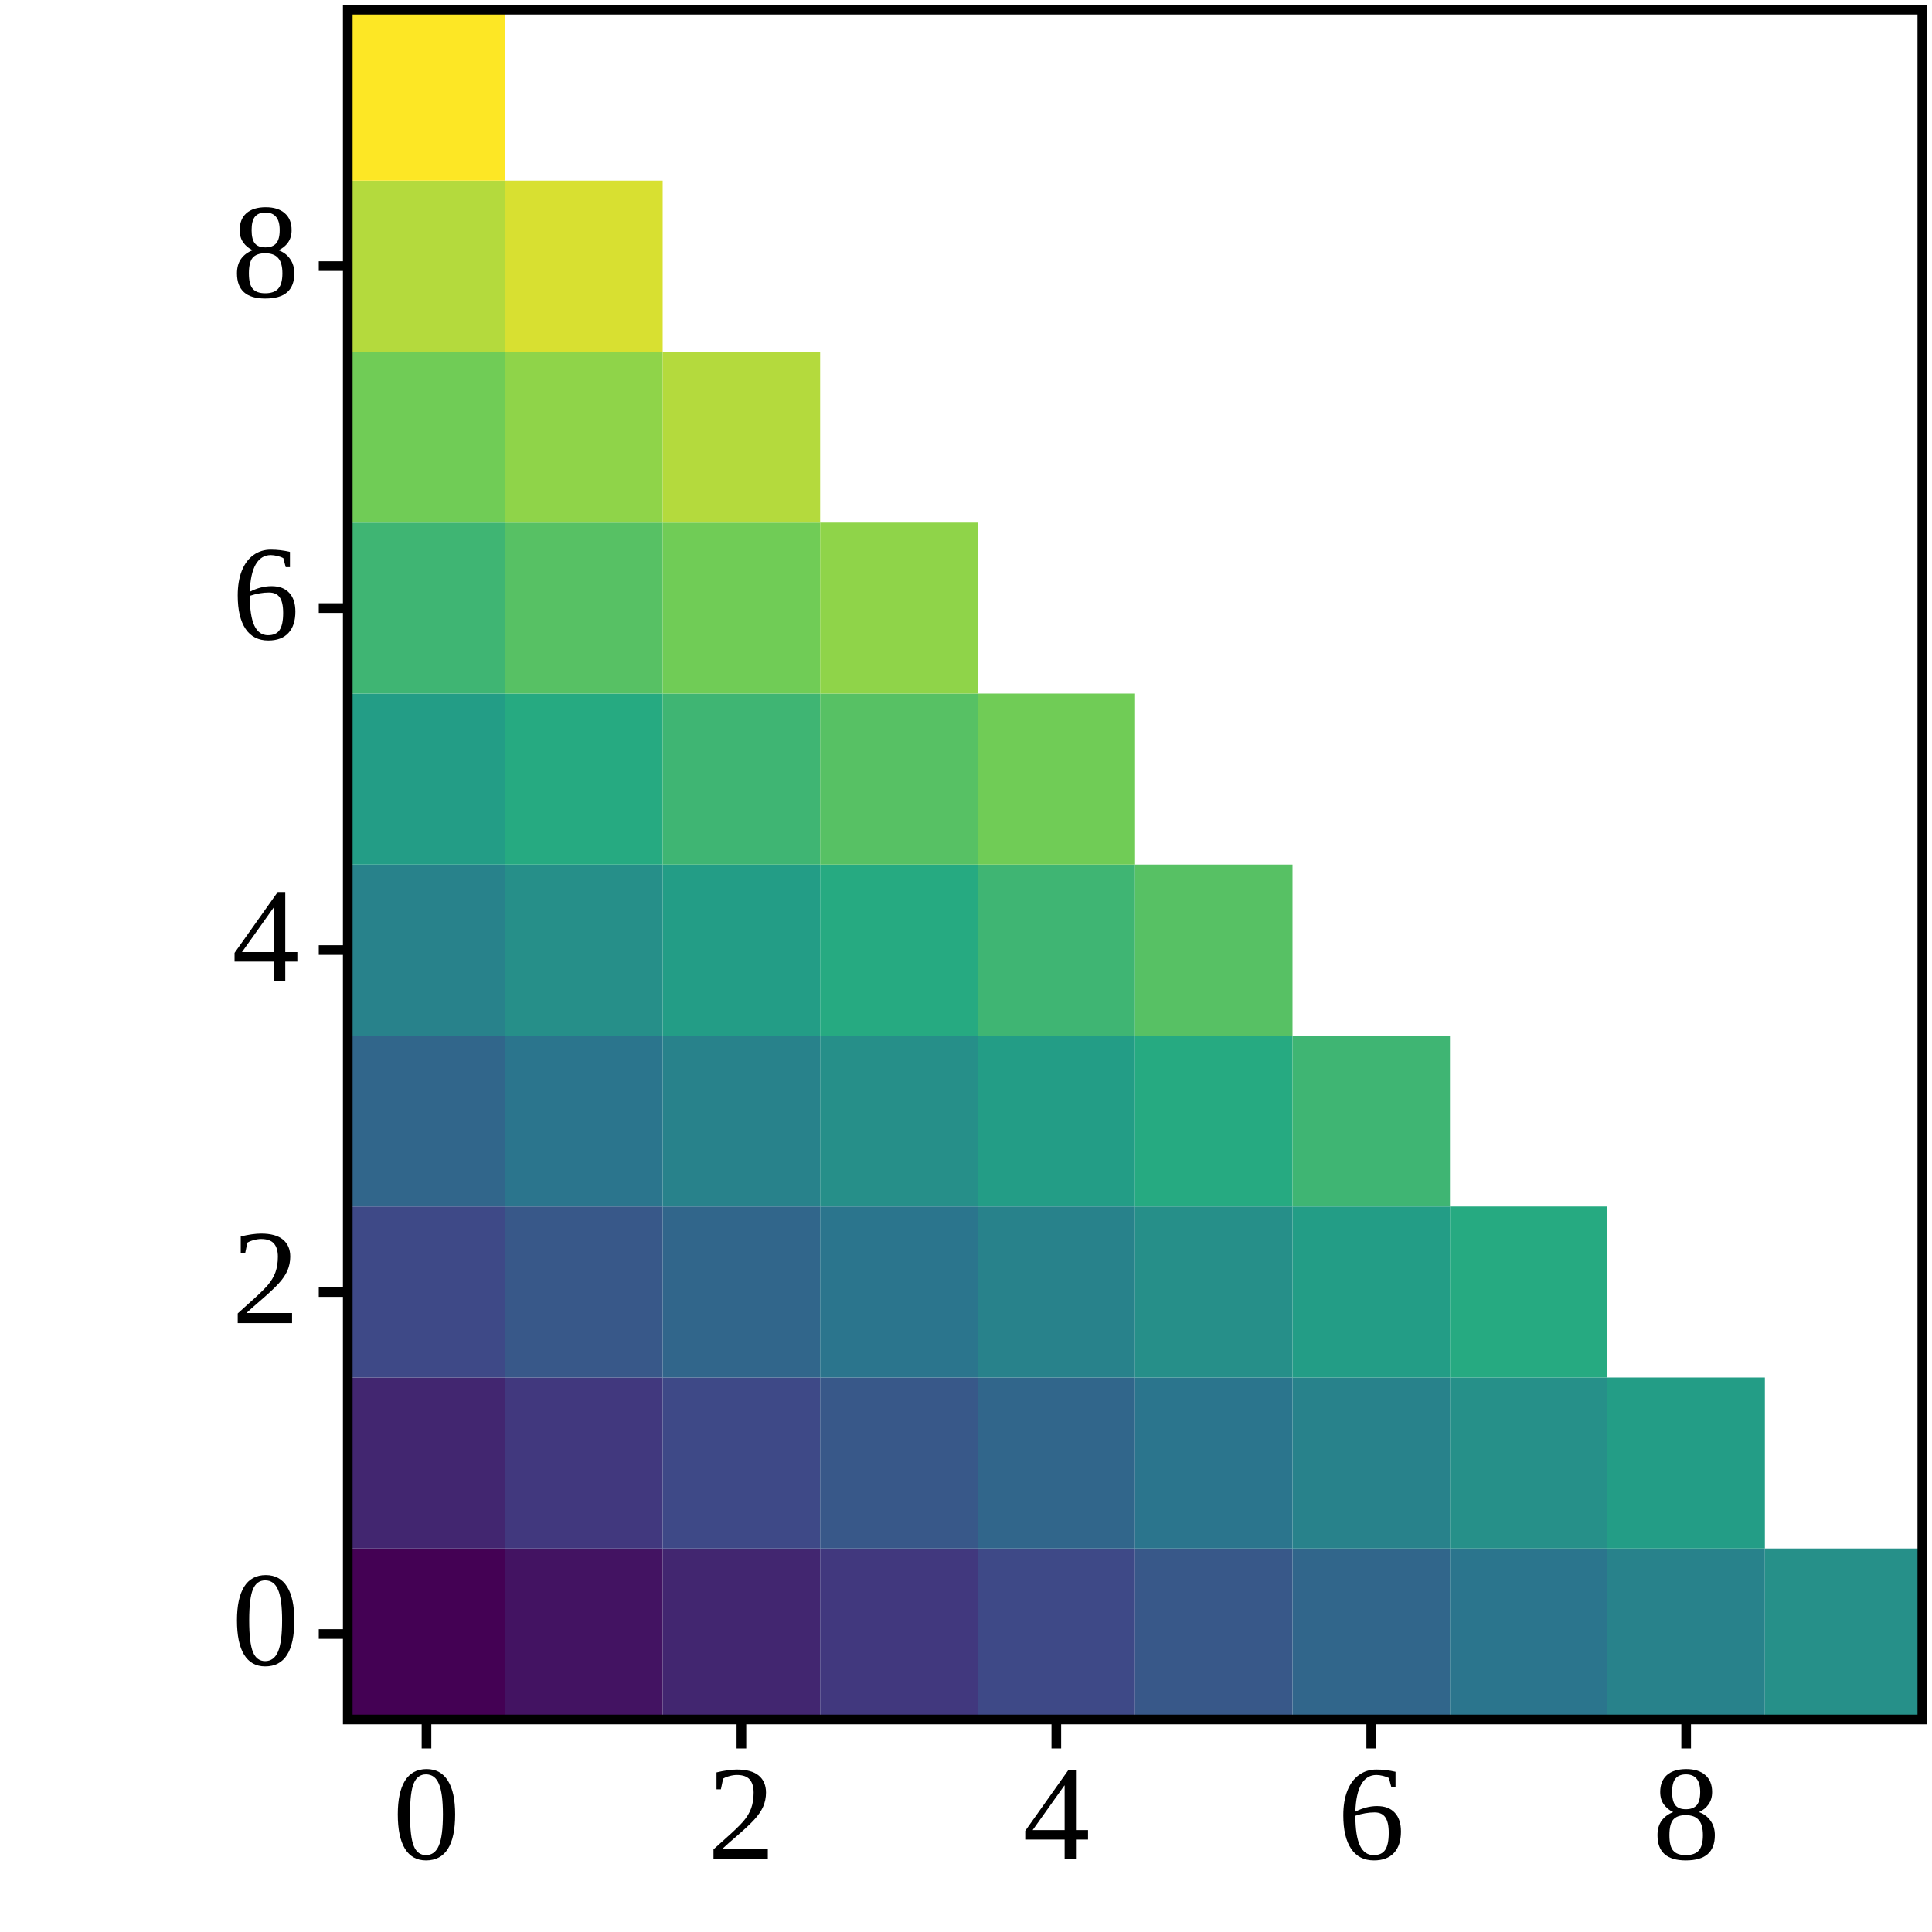
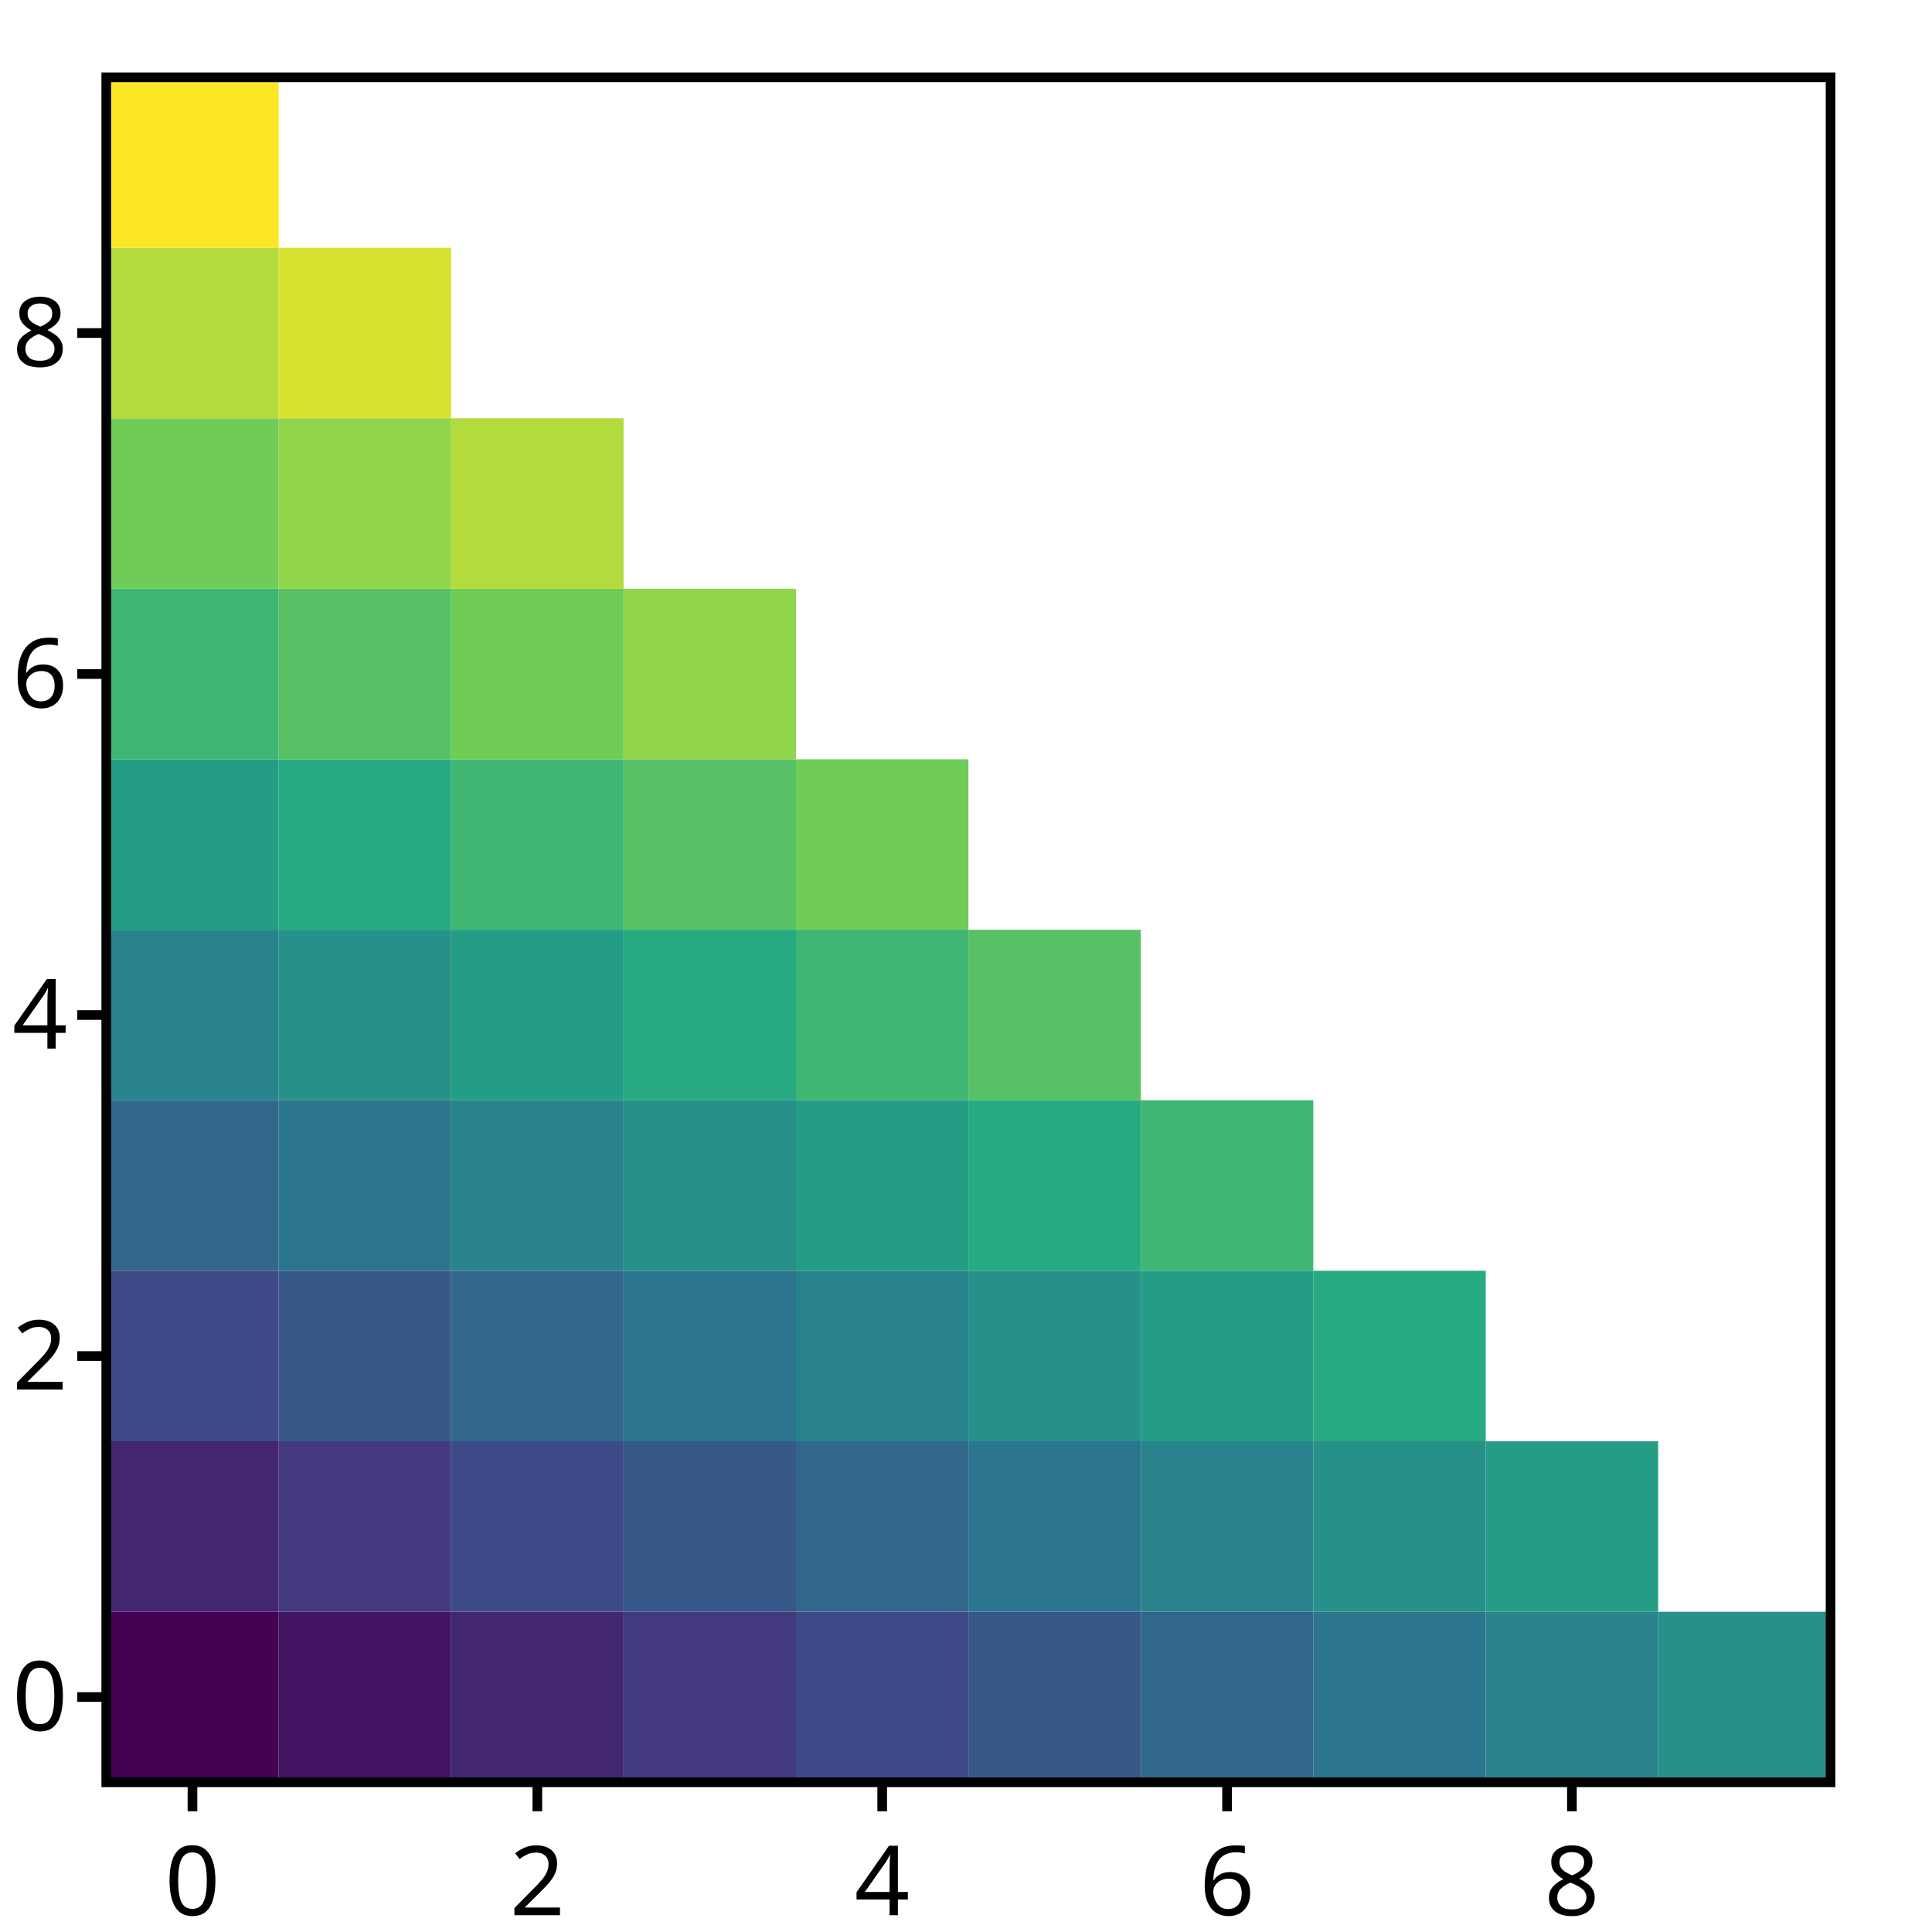
- <svg xmlns="http://www.w3.org/2000/svg" viewBox="0 0 200 200" height="100%" width="100%" id="id0000000060">
-   <g id="id0000000061">
-     <clipPath id="id0000000061clipper">
-       <polygon points="36,1 36,178 199,178 199,1 " id="id0000000065" class="rectangle" />
-     </clipPath>
-     <g clip-path="url(#id0000000061clipper)" id="id0000000063">
-       <g stroke-width="0" id="id0000000064">
-         <polygon points="36,178 36,160.3 52.3,160.3 52.3,178 " fill="rgb( 68, 1, 84 )" stroke-width="0" id="id0000000066" class="rectangle" />
-         <polygon points="52.3,178 52.3,160.3 68.6,160.3 68.6,178 " fill="rgb( 67, 19, 98 )" stroke-width="0" id="id0000000067" class="rectangle" />
-         <polygon points="68.6,178 68.6,160.3 84.9,160.3 84.9,178 " fill="rgb( 66, 38, 112 )" stroke-width="0" id="id0000000068" class="rectangle" />
-         <polygon points="84.9,178 84.9,160.3 101.2,160.3 101.2,178 " fill="rgb( 65, 56, 126 )" stroke-width="0" id="id0000000069" class="rectangle" />
-         <polygon points="101.2,178 101.2,160.3 117.5,160.3 117.5,178 " fill="rgb( 62, 73, 135 )" stroke-width="0" id="id0000000070" class="rectangle" />
-         <polygon points="117.5,178 117.5,160.3 133.8,160.3 133.8,178 " fill="rgb( 56, 88, 137 )" stroke-width="0" id="id0000000071" class="rectangle" />
-         <polygon points="133.8,178 133.8,160.3 150.1,160.3 150.1,178 " fill="rgb( 49, 102, 139 )" stroke-width="0" id="id0000000072" class="rectangle" />
-         <polygon points="150.1,178 150.1,160.3 166.4,160.3 166.4,178 " fill="rgb( 43, 117, 141 )" stroke-width="0" id="id0000000073" class="rectangle" />
-         <polygon points="166.4,178 166.4,160.3 182.7,160.3 182.7,178 " fill="rgb( 40, 130, 139 )" stroke-width="0" id="id0000000074" class="rectangle" />
-         <polygon points="182.7,178 182.7,160.3 199,160.3 199,178 " fill="rgb( 38, 144, 137 )" stroke-width="0" id="id0000000075" class="rectangle" />
-         <polygon points="36,160.3 36,142.6 52.3,142.6 52.3,160.3 " fill="rgb( 66, 38, 112 )" stroke-width="0" id="id0000000076" class="rectangle" />
-         <polygon points="52.3,160.3 52.3,142.6 68.6,142.6 68.6,160.3 " fill="rgb( 65, 56, 126 )" stroke-width="0" id="id0000000077" class="rectangle" />
-         <polygon points="68.6,160.3 68.6,142.6 84.9,142.6 84.9,160.3 " fill="rgb( 62, 73, 135 )" stroke-width="0" id="id0000000078" class="rectangle" />
-         <polygon points="84.9,160.3 84.9,142.6 101.2,142.6 101.2,160.3 " fill="rgb( 56, 88, 137 )" stroke-width="0" id="id0000000079" class="rectangle" />
-         <polygon points="101.2,160.3 101.2,142.6 117.5,142.6 117.5,160.3 " fill="rgb( 49, 102, 139 )" stroke-width="0" id="id0000000080" class="rectangle" />
-         <polygon points="117.5,160.3 117.5,142.6 133.8,142.6 133.8,160.3 " fill="rgb( 43, 117, 141 )" stroke-width="0" id="id0000000081" class="rectangle" />
-         <polygon points="133.8,160.3 133.8,142.6 150.1,142.6 150.1,160.3 " fill="rgb( 40, 130, 139 )" stroke-width="0" id="id0000000082" class="rectangle" />
-         <polygon points="150.1,160.3 150.1,142.6 166.4,142.6 166.4,160.3 " fill="rgb( 38, 144, 137 )" stroke-width="0" id="id0000000083" class="rectangle" />
-         <polygon points="166.4,160.3 166.4,142.6 182.7,142.6 182.7,160.3 " fill="rgb( 35, 157, 134 )" stroke-width="0" id="id0000000084" class="rectangle" />
-         <polygon points="36,142.6 36,124.9 52.3,124.9 52.3,142.6 " fill="rgb( 62, 73, 135 )" stroke-width="0" id="id0000000085" class="rectangle" />
-         <polygon points="52.3,142.6 52.3,124.9 68.6,124.9 68.6,142.6 " fill="rgb( 56, 88, 137 )" stroke-width="0" id="id0000000086" class="rectangle" />
-         <polygon points="68.6,142.6 68.6,124.9 84.9,124.9 84.9,142.6 " fill="rgb( 49, 102, 139 )" stroke-width="0" id="id0000000087" class="rectangle" />
-         <polygon points="84.9,142.6 84.9,124.9 101.2,124.9 101.2,142.6 " fill="rgb( 43, 117, 141 )" stroke-width="0" id="id0000000088" class="rectangle" />
-         <polygon points="101.2,142.6 101.2,124.9 117.5,124.9 117.5,142.6 " fill="rgb( 40, 130, 139 )" stroke-width="0" id="id0000000089" class="rectangle" />
-         <polygon points="117.5,142.6 117.5,124.9 133.8,124.9 133.8,142.6 " fill="rgb( 38, 143, 137 )" stroke-width="0" id="id0000000090" class="rectangle" />
-         <polygon points="133.8,142.6 133.8,124.9 150.1,124.9 150.1,142.6 " fill="rgb( 35, 157, 134 )" stroke-width="0" id="id0000000091" class="rectangle" />
-         <polygon points="150.1,142.6 150.1,124.9 166.4,124.9 166.4,142.6 " fill="rgb( 38, 170, 129 )" stroke-width="0" id="id0000000092" class="rectangle" />
-         <polygon points="36,124.9 36,107.2 52.3,107.2 52.3,124.9 " fill="rgb( 49, 102, 139 )" stroke-width="0" id="id0000000093" class="rectangle" />
-         <polygon points="52.3,124.9 52.3,107.2 68.6,107.2 68.6,124.9 " fill="rgb( 43, 117, 141 )" stroke-width="0" id="id0000000094" class="rectangle" />
-         <polygon points="68.6,124.9 68.6,107.2 84.9,107.2 84.9,124.9 " fill="rgb( 40, 130, 139 )" stroke-width="0" id="id0000000095" class="rectangle" />
-         <polygon points="84.9,124.9 84.9,107.2 101.2,107.2 101.2,124.9 " fill="rgb( 38, 143, 137 )" stroke-width="0" id="id0000000096" class="rectangle" />
-         <polygon points="101.2,124.9 101.2,107.2 117.5,107.2 117.5,124.9 " fill="rgb( 35, 157, 134 )" stroke-width="0" id="id0000000097" class="rectangle" />
-         <polygon points="117.5,124.9 117.5,107.2 133.8,107.2 133.8,124.9 " fill="rgb( 38, 170, 129 )" stroke-width="0" id="id0000000098" class="rectangle" />
-         <polygon points="133.8,124.9 133.8,107.2 150.1,107.2 150.1,124.9 " fill="rgb( 63, 181, 115 )" stroke-width="0" id="id0000000099" class="rectangle" />
-         <polygon points="36,107.2 36,89.5 52.3,89.5 52.3,107.2 " fill="rgb( 40, 130, 139 )" stroke-width="0" id="id0000000100" class="rectangle" />
-         <polygon points="52.3,107.2 52.3,89.5 68.6,89.5 68.6,107.2 " fill="rgb( 38, 143, 137 )" stroke-width="0" id="id0000000101" class="rectangle" />
-         <polygon points="68.6,107.2 68.6,89.5 84.9,89.5 84.9,107.2 " fill="rgb( 35, 157, 134 )" stroke-width="0" id="id0000000102" class="rectangle" />
-         <polygon points="84.9,107.2 84.9,89.5 101.2,89.5 101.2,107.2 " fill="rgb( 38, 170, 129 )" stroke-width="0" id="id0000000103" class="rectangle" />
-         <polygon points="101.2,107.2 101.2,89.5 117.5,89.5 117.5,107.2 " fill="rgb( 63, 181, 115 )" stroke-width="0" id="id0000000104" class="rectangle" />
-         <polygon points="117.5,107.2 117.5,89.5 133.8,89.5 133.8,107.2 " fill="rgb( 87, 193, 100 )" stroke-width="0" id="id0000000105" class="rectangle" />
-         <polygon points="36,89.5 36,71.8 52.3,71.8 52.3,89.5 " fill="rgb( 35, 157, 134 )" stroke-width="0" id="id0000000106" class="rectangle" />
-         <polygon points="52.3,89.5 52.3,71.8 68.6,71.8 68.6,89.5 " fill="rgb( 38, 170, 129 )" stroke-width="0" id="id0000000107" class="rectangle" />
-         <polygon points="68.6,89.5 68.6,71.8 84.9,71.8 84.9,89.5 " fill="rgb( 63, 181, 115 )" stroke-width="0" id="id0000000108" class="rectangle" />
-         <polygon points="84.9,89.5 84.9,71.8 101.2,71.8 101.2,89.5 " fill="rgb( 87, 193, 100 )" stroke-width="0" id="id0000000109" class="rectangle" />
-         <polygon points="101.2,89.5 101.2,71.8 117.5,71.8 117.5,89.5 " fill="rgb( 112, 204, 86 )" stroke-width="0" id="id0000000110" class="rectangle" />
-         <polygon points="36,71.8 36,54.1 52.3,54.1 52.3,71.8 " fill="rgb( 63, 181, 115 )" stroke-width="0" id="id0000000111" class="rectangle" />
-         <polygon points="52.3,71.8 52.3,54.1 68.6,54.1 68.6,71.8 " fill="rgb( 87, 193, 100 )" stroke-width="0" id="id0000000112" class="rectangle" />
-         <polygon points="68.6,71.8 68.6,54.1 84.9,54.1 84.9,71.8 " fill="rgb( 112, 204, 86 )" stroke-width="0" id="id0000000113" class="rectangle" />
-         <polygon points="84.9,71.8 84.9,54.1 101.2,54.1 101.2,71.8 " fill="rgb( 143, 212, 73 )" stroke-width="0" id="id0000000114" class="rectangle" />
-         <polygon points="36,54.1 36,36.4 52.3,36.4 52.3,54.1 " fill="rgb( 112, 204, 86 )" stroke-width="0" id="id0000000115" class="rectangle" />
-         <polygon points="52.3,54.1 52.3,36.4 68.6,36.4 68.6,54.1 " fill="rgb( 143, 212, 73 )" stroke-width="0" id="id0000000116" class="rectangle" />
-         <polygon points="68.6,54.1 68.6,36.4 84.9,36.4 84.9,54.1 " fill="rgb( 180, 218, 61 )" stroke-width="0" id="id0000000117" class="rectangle" />
-         <polygon points="36,36.4 36,18.7 52.3,18.7 52.3,36.4 " fill="rgb( 180, 218, 61 )" stroke-width="0" id="id0000000118" class="rectangle" />
-         <polygon points="52.3,36.4 52.3,18.7 68.6,18.7 68.6,36.4 " fill="rgb( 216, 224, 49 )" stroke-width="0" id="id0000000119" class="rectangle" />
-         <polygon points="36,18.7 36,1 52.3,1 52.3,18.7 " fill="rgb( 253, 231, 37 )" stroke-width="0" id="id0000000120" class="rectangle" />
-       </g>
+ <svg xmlns="http://www.w3.org/2000/svg" viewBox="0 0 200 200" id="svg00004">
+   <clipPath id="clipPath00004">
+     <rect x="11" y="8" width="178.5" height="176.5" id="rect00031" />
+   </clipPath>
+   <g id="g00007" clip-path="url(#clipPath00004)">
+     <g id="g00008">
+       <rect stroke-width="0" fill="rgb(68, 1, 84)" fill-opacity="1" x="11" y="166.85" width="17.85" height="17.65" id="rect00032" />
+       <rect stroke-width="0" fill="rgb(66.333, 38.222, 112.333)" fill-opacity="1" x="11" y="149.2" width="17.85" height="17.65" id="rect00033" />
+       <rect stroke-width="0" fill="rgb(62.444, 73.778, 135.778)" fill-opacity="1" x="11" y="131.55" width="17.85" height="17.65" id="rect00034" />
+       <rect stroke-width="0" fill="rgb(49.667, 102.667, 139.667)" fill-opacity="1" x="11" y="113.9" width="17.85" height="17.65" id="rect00035" />
+       <rect stroke-width="0" fill="rgb(40.222, 130.667, 139.778)" fill-opacity="1" x="11" y="96.25" width="17.85" height="17.65" id="rect00036" />
+       <rect stroke-width="0" fill="rgb(35.778, 157.333, 134.222)" fill-opacity="1" x="11" y="78.6" width="17.85" height="17.65" id="rect00037" />
+       <rect stroke-width="0" fill="rgb(63.333, 181.667, 115)" fill-opacity="1" x="11" y="60.95" width="17.85" height="17.65" id="rect00038" />
+       <rect stroke-width="0" fill="rgb(112.222, 204.444, 86.667)" fill-opacity="1" x="11" y="43.3" width="17.85" height="17.65" id="rect00039" />
+       <rect stroke-width="0" fill="rgb(180.222, 218.778, 61.444)" fill-opacity="1" x="11" y="25.65" width="17.85" height="17.65" id="rect00040" />
+       <rect stroke-width="0" fill="rgb(253, 231, 37)" fill-opacity="1" x="11" y="8" width="17.85" height="17.65" id="rect00041" />
+       <rect stroke-width="0" fill="rgb(67.167, 19.611, 98.167)" fill-opacity="1" x="28.85" y="166.85" width="17.85" height="17.65" id="rect00042" />
+       <rect stroke-width="0" fill="rgb(65.5, 56.833, 126.5)" fill-opacity="1" x="28.85" y="149.2" width="17.85" height="17.65" id="rect00043" />
+       <rect stroke-width="0" fill="rgb(56.056, 88.222, 137.722)" fill-opacity="1" x="28.85" y="131.55" width="17.85" height="17.65" id="rect00044" />
+       <rect stroke-width="0" fill="rgb(43.278, 117.111, 141.611)" fill-opacity="1" x="28.85" y="113.9" width="17.85" height="17.65" id="rect00045" />
+       <rect stroke-width="0" fill="rgb(38, 144, 137)" fill-opacity="1" x="28.85" y="96.25" width="17.85" height="17.65" id="rect00046" />
+       <rect stroke-width="0" fill="rgb(38.889, 170.278, 129.167)" fill-opacity="1" x="28.85" y="78.6" width="17.85" height="17.65" id="rect00047" />
+       <rect stroke-width="0" fill="rgb(87.778, 193.056, 100.833)" fill-opacity="1" x="28.85" y="60.95" width="17.85" height="17.65" id="rect00048" />
+       <rect stroke-width="0" fill="rgb(143.833, 212.667, 73.667)" fill-opacity="1" x="28.85" y="43.3" width="17.85" height="17.65" id="rect00049" />
+       <rect stroke-width="0" fill="rgb(216.611, 224.889, 49.222)" fill-opacity="1" x="28.85" y="25.65" width="17.85" height="17.65" id="rect00050" />
+       <rect stroke-width="0" fill="rgb(66.333, 38.222, 112.333)" fill-opacity="1" x="46.7" y="166.85" width="17.85" height="17.65" id="rect00051" />
+       <rect stroke-width="0" fill="rgb(62.444, 73.778, 135.778)" fill-opacity="1" x="46.7" y="149.2" width="17.85" height="17.65" id="rect00052" />
+       <rect stroke-width="0" fill="rgb(49.667, 102.667, 139.667)" fill-opacity="1" x="46.7" y="131.55" width="17.85" height="17.65" id="rect00053" />
+       <rect stroke-width="0" fill="rgb(40.222, 130.667, 139.778)" fill-opacity="1" x="46.7" y="113.9" width="17.85" height="17.65" id="rect00054" />
+       <rect stroke-width="0" fill="rgb(35.778, 157.333, 134.222)" fill-opacity="1" x="46.7" y="96.25" width="17.85" height="17.65" id="rect00055" />
+       <rect stroke-width="0" fill="rgb(63.333, 181.667, 115)" fill-opacity="1" x="46.7" y="78.6" width="17.85" height="17.65" id="rect00056" />
+       <rect stroke-width="0" fill="rgb(112.222, 204.444, 86.667)" fill-opacity="1" x="46.7" y="60.95" width="17.85" height="17.65" id="rect00057" />
+       <rect stroke-width="0" fill="rgb(180.222, 218.778, 61.444)" fill-opacity="1" x="46.7" y="43.3" width="17.85" height="17.65" id="rect00058" />
+       <rect stroke-width="0" fill="rgb(65.5, 56.833, 126.5)" fill-opacity="1" x="64.55" y="166.85" width="17.85" height="17.65" id="rect00059" />
+       <rect stroke-width="0" fill="rgb(56.056, 88.222, 137.722)" fill-opacity="1" x="64.55" y="149.2" width="17.85" height="17.65" id="rect00060" />
+       <rect stroke-width="0" fill="rgb(43.278, 117.111, 141.611)" fill-opacity="1" x="64.55" y="131.55" width="17.85" height="17.65" id="rect00061" />
+       <rect stroke-width="0" fill="rgb(38, 144, 137)" fill-opacity="1" x="64.55" y="113.9" width="17.85" height="17.65" id="rect00062" />
+       <rect stroke-width="0" fill="rgb(38.889, 170.278, 129.167)" fill-opacity="1" x="64.55" y="96.25" width="17.85" height="17.65" id="rect00063" />
+       <rect stroke-width="0" fill="rgb(87.778, 193.056, 100.833)" fill-opacity="1" x="64.55" y="78.6" width="17.85" height="17.65" id="rect00064" />
+       <rect stroke-width="0" fill="rgb(143.833, 212.667, 73.667)" fill-opacity="1" x="64.55" y="60.95" width="17.85" height="17.65" id="rect00065" />
+       <rect stroke-width="0" fill="rgb(62.444, 73.778, 135.778)" fill-opacity="1" x="82.4" y="166.85" width="17.85" height="17.65" id="rect00066" />
+       <rect stroke-width="0" fill="rgb(49.667, 102.667, 139.667)" fill-opacity="1" x="82.4" y="149.2" width="17.85" height="17.65" id="rect00067" />
+       <rect stroke-width="0" fill="rgb(40.222, 130.667, 139.778)" fill-opacity="1" x="82.4" y="131.55" width="17.85" height="17.65" id="rect00068" />
+       <rect stroke-width="0" fill="rgb(35.778, 157.333, 134.222)" fill-opacity="1" x="82.4" y="113.9" width="17.85" height="17.65" id="rect00069" />
+       <rect stroke-width="0" fill="rgb(63.333, 181.667, 115)" fill-opacity="1" x="82.4" y="96.25" width="17.85" height="17.65" id="rect00070" />
+       <rect stroke-width="0" fill="rgb(112.222, 204.444, 86.667)" fill-opacity="1" x="82.4" y="78.6" width="17.85" height="17.65" id="rect00071" />
+       <rect stroke-width="0" fill="rgb(56.056, 88.222, 137.722)" fill-opacity="1" x="100.25" y="166.85" width="17.85" height="17.65" id="rect00072" />
+       <rect stroke-width="0" fill="rgb(43.278, 117.111, 141.611)" fill-opacity="1" x="100.25" y="149.2" width="17.85" height="17.65" id="rect00073" />
+       <rect stroke-width="0" fill="rgb(38, 144, 137)" fill-opacity="1" x="100.25" y="131.55" width="17.85" height="17.65" id="rect00074" />
+       <rect stroke-width="0" fill="rgb(38.889, 170.278, 129.167)" fill-opacity="1" x="100.25" y="113.9" width="17.85" height="17.65" id="rect00075" />
+       <rect stroke-width="0" fill="rgb(87.778, 193.056, 100.833)" fill-opacity="1" x="100.25" y="96.25" width="17.85" height="17.65" id="rect00076" />
+       <rect stroke-width="0" fill="rgb(49.667, 102.667, 139.667)" fill-opacity="1" x="118.1" y="166.85" width="17.85" height="17.65" id="rect00077" />
+       <rect stroke-width="0" fill="rgb(40.222, 130.667, 139.778)" fill-opacity="1" x="118.1" y="149.2" width="17.85" height="17.65" id="rect00078" />
+       <rect stroke-width="0" fill="rgb(35.778, 157.333, 134.222)" fill-opacity="1" x="118.1" y="131.55" width="17.85" height="17.65" id="rect00079" />
+       <rect stroke-width="0" fill="rgb(63.333, 181.667, 115)" fill-opacity="1" x="118.1" y="113.9" width="17.85" height="17.65" id="rect00080" />
+       <rect stroke-width="0" fill="rgb(43.278, 117.111, 141.611)" fill-opacity="1" x="135.95" y="166.85" width="17.85" height="17.65" id="rect00081" />
+       <rect stroke-width="0" fill="rgb(38, 144, 137)" fill-opacity="1" x="135.95" y="149.2" width="17.85" height="17.65" id="rect00082" />
+       <rect stroke-width="0" fill="rgb(38.889, 170.278, 129.167)" fill-opacity="1" x="135.95" y="131.55" width="17.85" height="17.65" id="rect00083" />
+       <rect stroke-width="0" fill="rgb(40.222, 130.667, 139.778)" fill-opacity="1" x="153.8" y="166.85" width="17.85" height="17.65" id="rect00084" />
+       <rect stroke-width="0" fill="rgb(35.778, 157.333, 134.222)" fill-opacity="1" x="153.8" y="149.2" width="17.85" height="17.65" id="rect00085" />
+       <rect stroke-width="0" fill="rgb(38, 144, 137)" fill-opacity="1" x="171.65" y="166.85" width="17.85" height="17.65" id="rect00086" />
    </g>
-     <polygon points="36,1 36,178 199,178 199,1 " stroke="black" stroke-width="1" fill="none" id="id0000000121" pointer-events="none" class="rectangle" />
-     <polyline points="44.15,178 44.15,181 " fill="none" stroke-width="1" stroke="black" id="id0000000122" class="line" />
-     <text id="id0000000123" transform="matrix(1 0 0 1 36 1)" x="8.15" y="182" dominant-baseline="hanging" text-anchor="middle" font-size="14px">
- 0
- </text>
-     <polyline points="76.75,178 76.75,181 " fill="none" stroke-width="1" stroke="black" id="id0000000124" class="line" />
-     <text id="id0000000125" transform="matrix(1 0 0 1 36 1)" x="40.75" y="182" dominant-baseline="hanging" text-anchor="middle" font-size="14px">
- 2
- </text>
-     <polyline points="109.35,178 109.35,181 " fill="none" stroke-width="1" stroke="black" id="id0000000126" class="line" />
-     <text id="id0000000127" transform="matrix(1 0 0 1 36 1)" x="73.35" y="182" dominant-baseline="hanging" text-anchor="middle" font-size="14px">
- 4
- </text>
-     <polyline points="141.95,178 141.95,181 " fill="none" stroke-width="1" stroke="black" id="id0000000128" class="line" />
-     <text id="id0000000129" transform="matrix(1 0 0 1 36 1)" x="105.95" y="182" dominant-baseline="hanging" text-anchor="middle" font-size="14px">
- 6
- </text>
-     <polyline points="174.55,178 174.55,181 " fill="none" stroke-width="1" stroke="black" id="id0000000130" class="line" />
-     <text id="id0000000131" transform="matrix(1 0 0 1 36 1)" x="138.55" y="182" dominant-baseline="hanging" text-anchor="middle" font-size="14px">
- 8
- </text>
-     <polyline points="33,169.15 36,169.15 " fill="none" stroke-width="1" stroke="black" id="id0000000132" class="line" />
-     <text id="id0000000133" transform="matrix(1 0 0 1 36 1)" x="-5" y="168.15" dominant-baseline="middle" text-anchor="end" font-size="14px">
- 0
- </text>
-     <polyline points="33,133.75 36,133.75 " fill="none" stroke-width="1" stroke="black" id="id0000000134" class="line" />
-     <text id="id0000000135" transform="matrix(1 0 0 1 36 1)" x="-5" y="132.75" dominant-baseline="middle" text-anchor="end" font-size="14px">
- 2
- </text>
-     <polyline points="33,98.35 36,98.35 " fill="none" stroke-width="1" stroke="black" id="id0000000136" class="line" />
-     <text id="id0000000137" transform="matrix(1 0 0 1 36 1)" x="-5" y="97.35" dominant-baseline="middle" text-anchor="end" font-size="14px">
- 4
- </text>
-     <polyline points="33,62.95 36,62.95 " fill="none" stroke-width="1" stroke="black" id="id0000000138" class="line" />
-     <text id="id0000000139" transform="matrix(1 0 0 1 36 1)" x="-5" y="61.95" dominant-baseline="middle" text-anchor="end" font-size="14px">
- 6
- </text>
-     <polyline points="33,27.55 36,27.55 " fill="none" stroke-width="1" stroke="black" id="id0000000140" class="line" />
-     <text id="id0000000141" transform="matrix(1 0 0 1 36 1)" x="-5" y="26.55" dominant-baseline="middle" text-anchor="end" font-size="14px">
- 8
- </text>
  </g>
+   <rect stroke-width="1" stroke="black" fill="none" x="11" y="8" width="178.5" height="176.5" id="rect00031" />
+   <line x1="19.925" y1="184.5" x2="19.925" y2="187.5" stroke-width="1" stroke="black" id="line00025" />
+   <text x="19.925" y="190.5" font-size="10" font-family="sans-serif" text-anchor="middle" dominant-baseline="hanging" id="text00025">
+ 0   </text>
+   <line x1="55.625" y1="184.5" x2="55.625" y2="187.5" stroke-width="1" stroke="black" id="line00026" />
+   <text x="55.625" y="190.5" font-size="10" font-family="sans-serif" text-anchor="middle" dominant-baseline="hanging" id="text00026">
+ 2   </text>
+   <line x1="91.325" y1="184.5" x2="91.325" y2="187.5" stroke-width="1" stroke="black" id="line00027" />
+   <text x="91.325" y="190.5" font-size="10" font-family="sans-serif" text-anchor="middle" dominant-baseline="hanging" id="text00027">
+ 4   </text>
+   <line x1="127.025" y1="184.5" x2="127.025" y2="187.5" stroke-width="1" stroke="black" id="line00028" />
+   <text x="127.025" y="190.5" font-size="10" font-family="sans-serif" text-anchor="middle" dominant-baseline="hanging" id="text00028">
+ 6   </text>
+   <line x1="162.725" y1="184.5" x2="162.725" y2="187.5" stroke-width="1" stroke="black" id="line00029" />
+   <text x="162.725" y="190.5" font-size="10" font-family="sans-serif" text-anchor="middle" dominant-baseline="hanging" id="text00029">
+ 8   </text>
+   <line x1="11" y1="175.675" x2="8" y2="175.675" stroke-width="1" stroke="black" id="line00030" />
+   <text x="7" y="175.675" font-size="10" font-family="sans-serif" text-anchor="end" dominant-baseline="middle" id="text00030">
+ 0   </text>
+   <line x1="11" y1="140.375" x2="8" y2="140.375" stroke-width="1" stroke="black" id="line00031" />
+   <text x="7" y="140.375" font-size="10" font-family="sans-serif" text-anchor="end" dominant-baseline="middle" id="text00031">
+ 2   </text>
+   <line x1="11" y1="105.075" x2="8" y2="105.075" stroke-width="1" stroke="black" id="line00032" />
+   <text x="7" y="105.075" font-size="10" font-family="sans-serif" text-anchor="end" dominant-baseline="middle" id="text00032">
+ 4   </text>
+   <line x1="11" y1="69.775" x2="8" y2="69.775" stroke-width="1" stroke="black" id="line00033" />
+   <text x="7" y="69.775" font-size="10" font-family="sans-serif" text-anchor="end" dominant-baseline="middle" id="text00033">
+ 6   </text>
+   <line x1="11" y1="34.475" x2="8" y2="34.475" stroke-width="1" stroke="black" id="line00034" />
+   <text x="7" y="34.475" font-size="10" font-family="sans-serif" text-anchor="end" dominant-baseline="middle" id="text00034">
+ 8   </text>
</svg>
